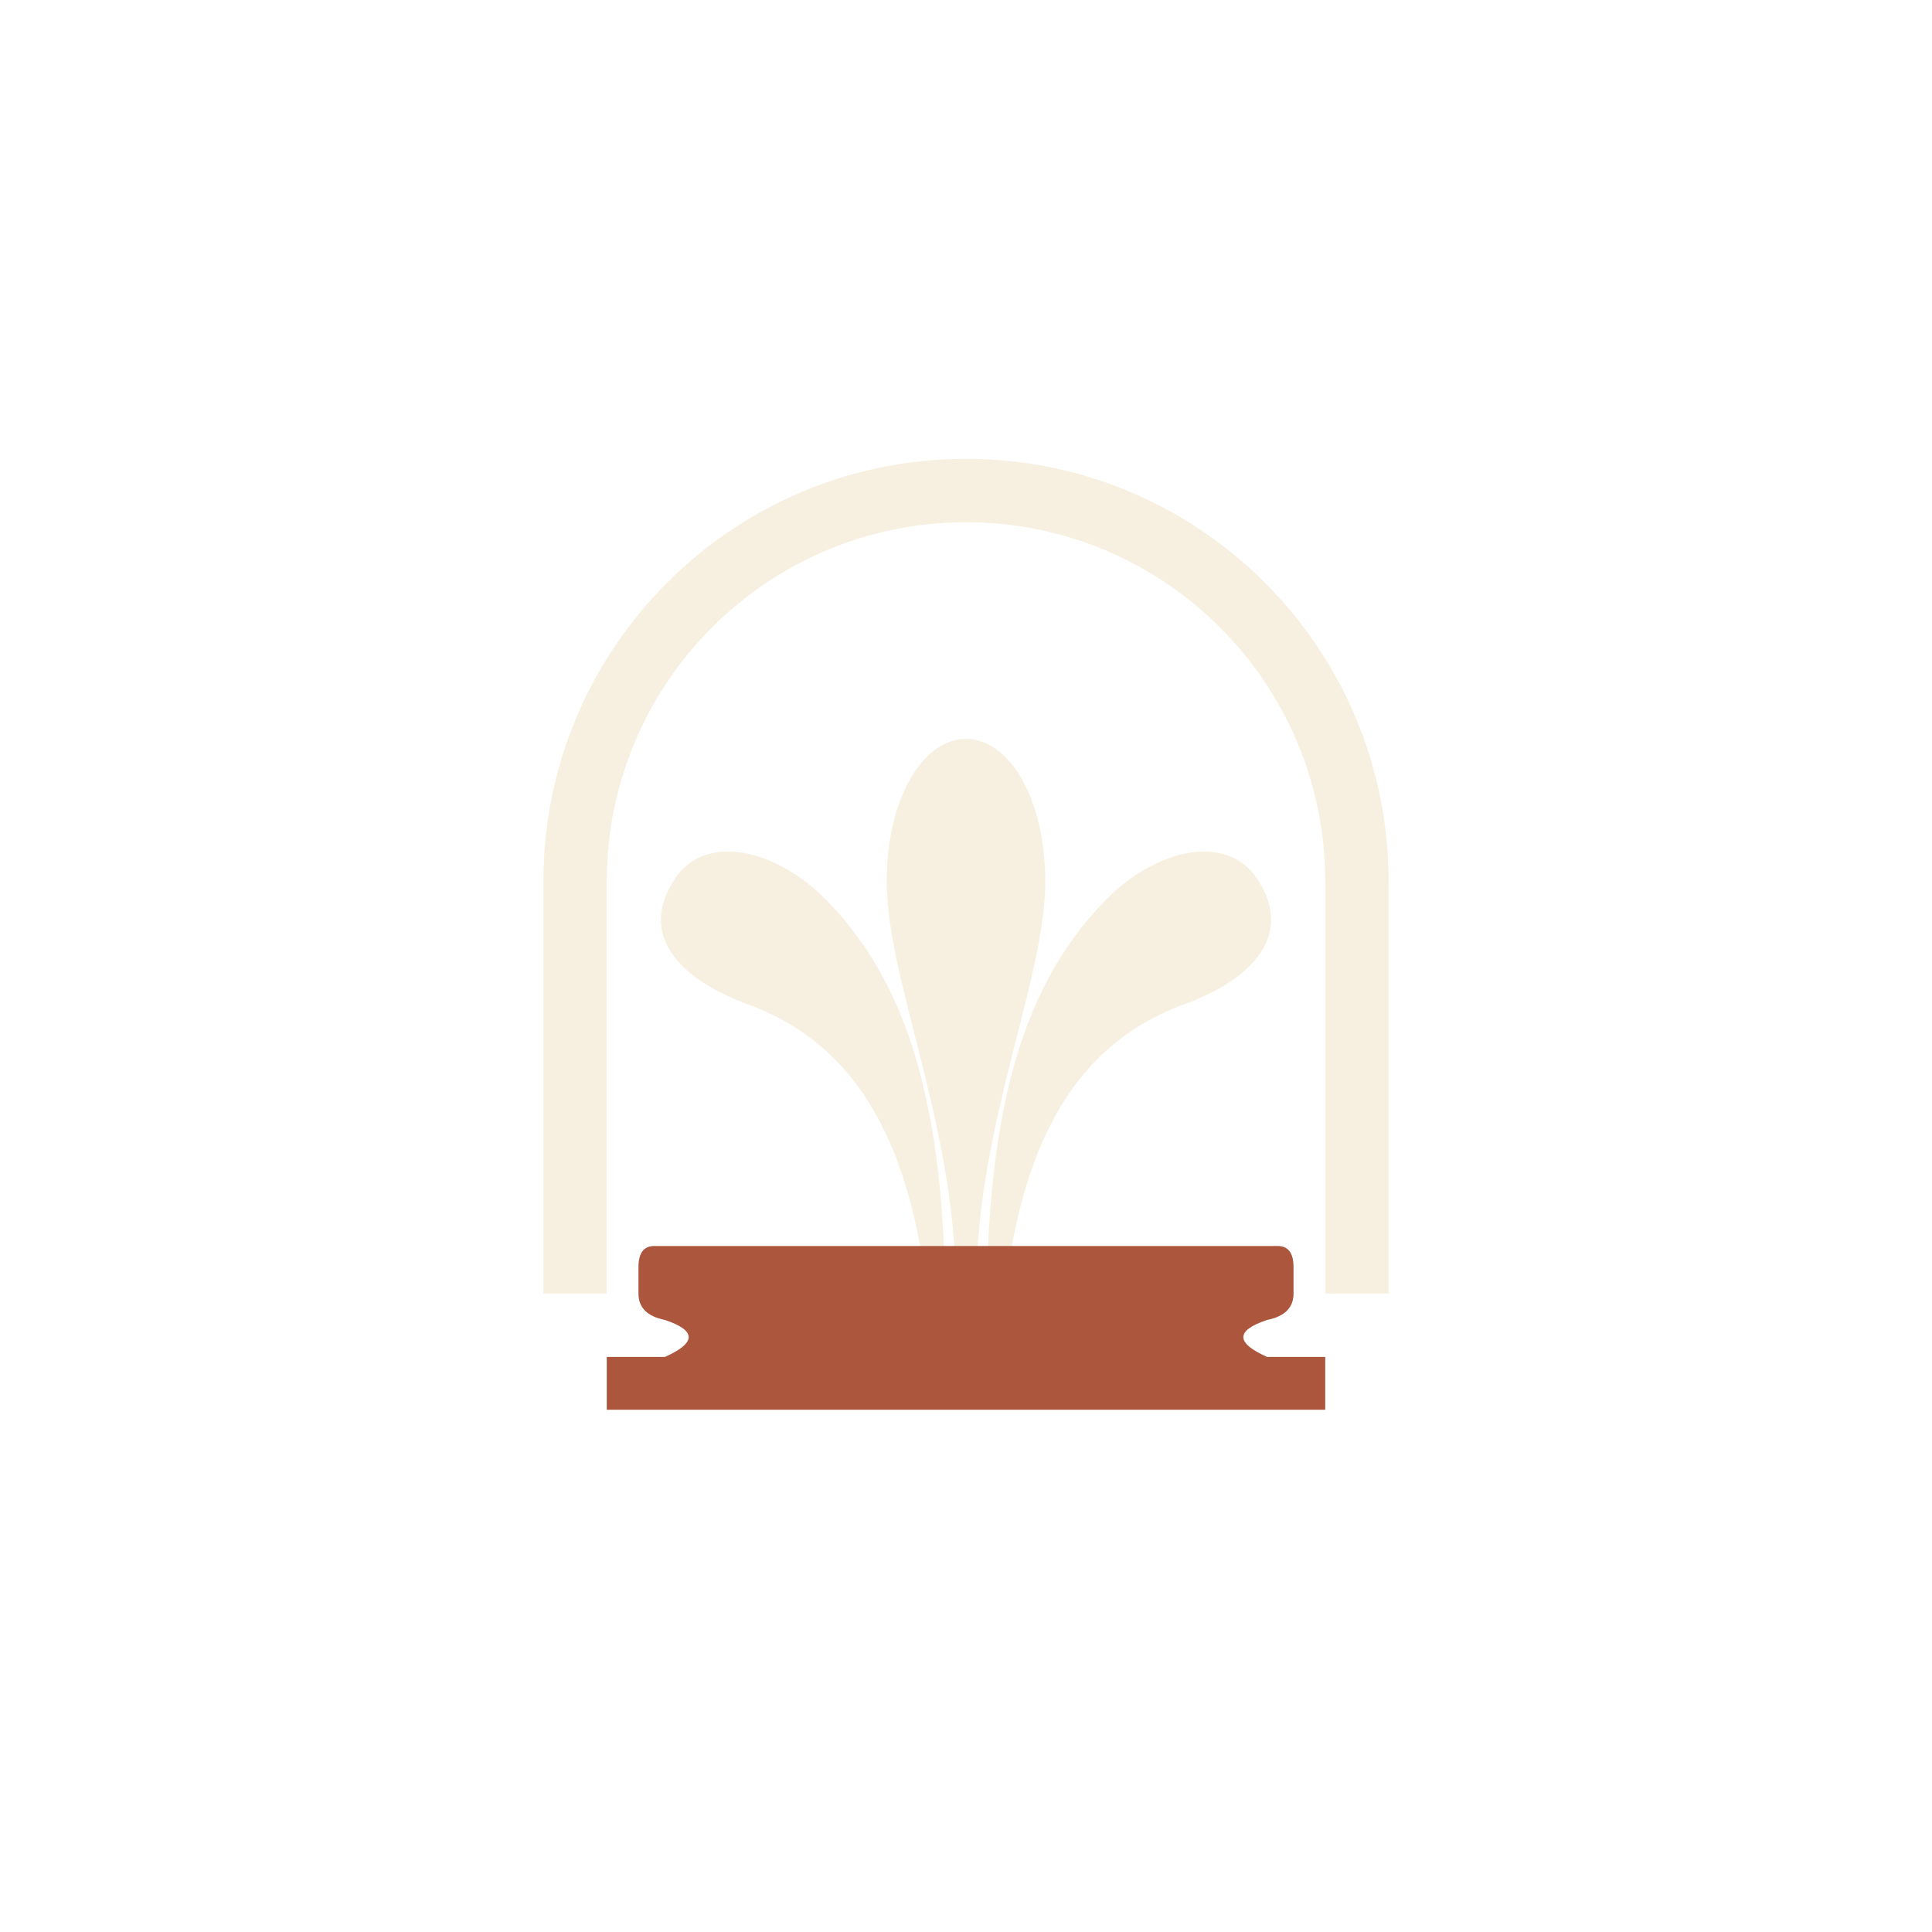
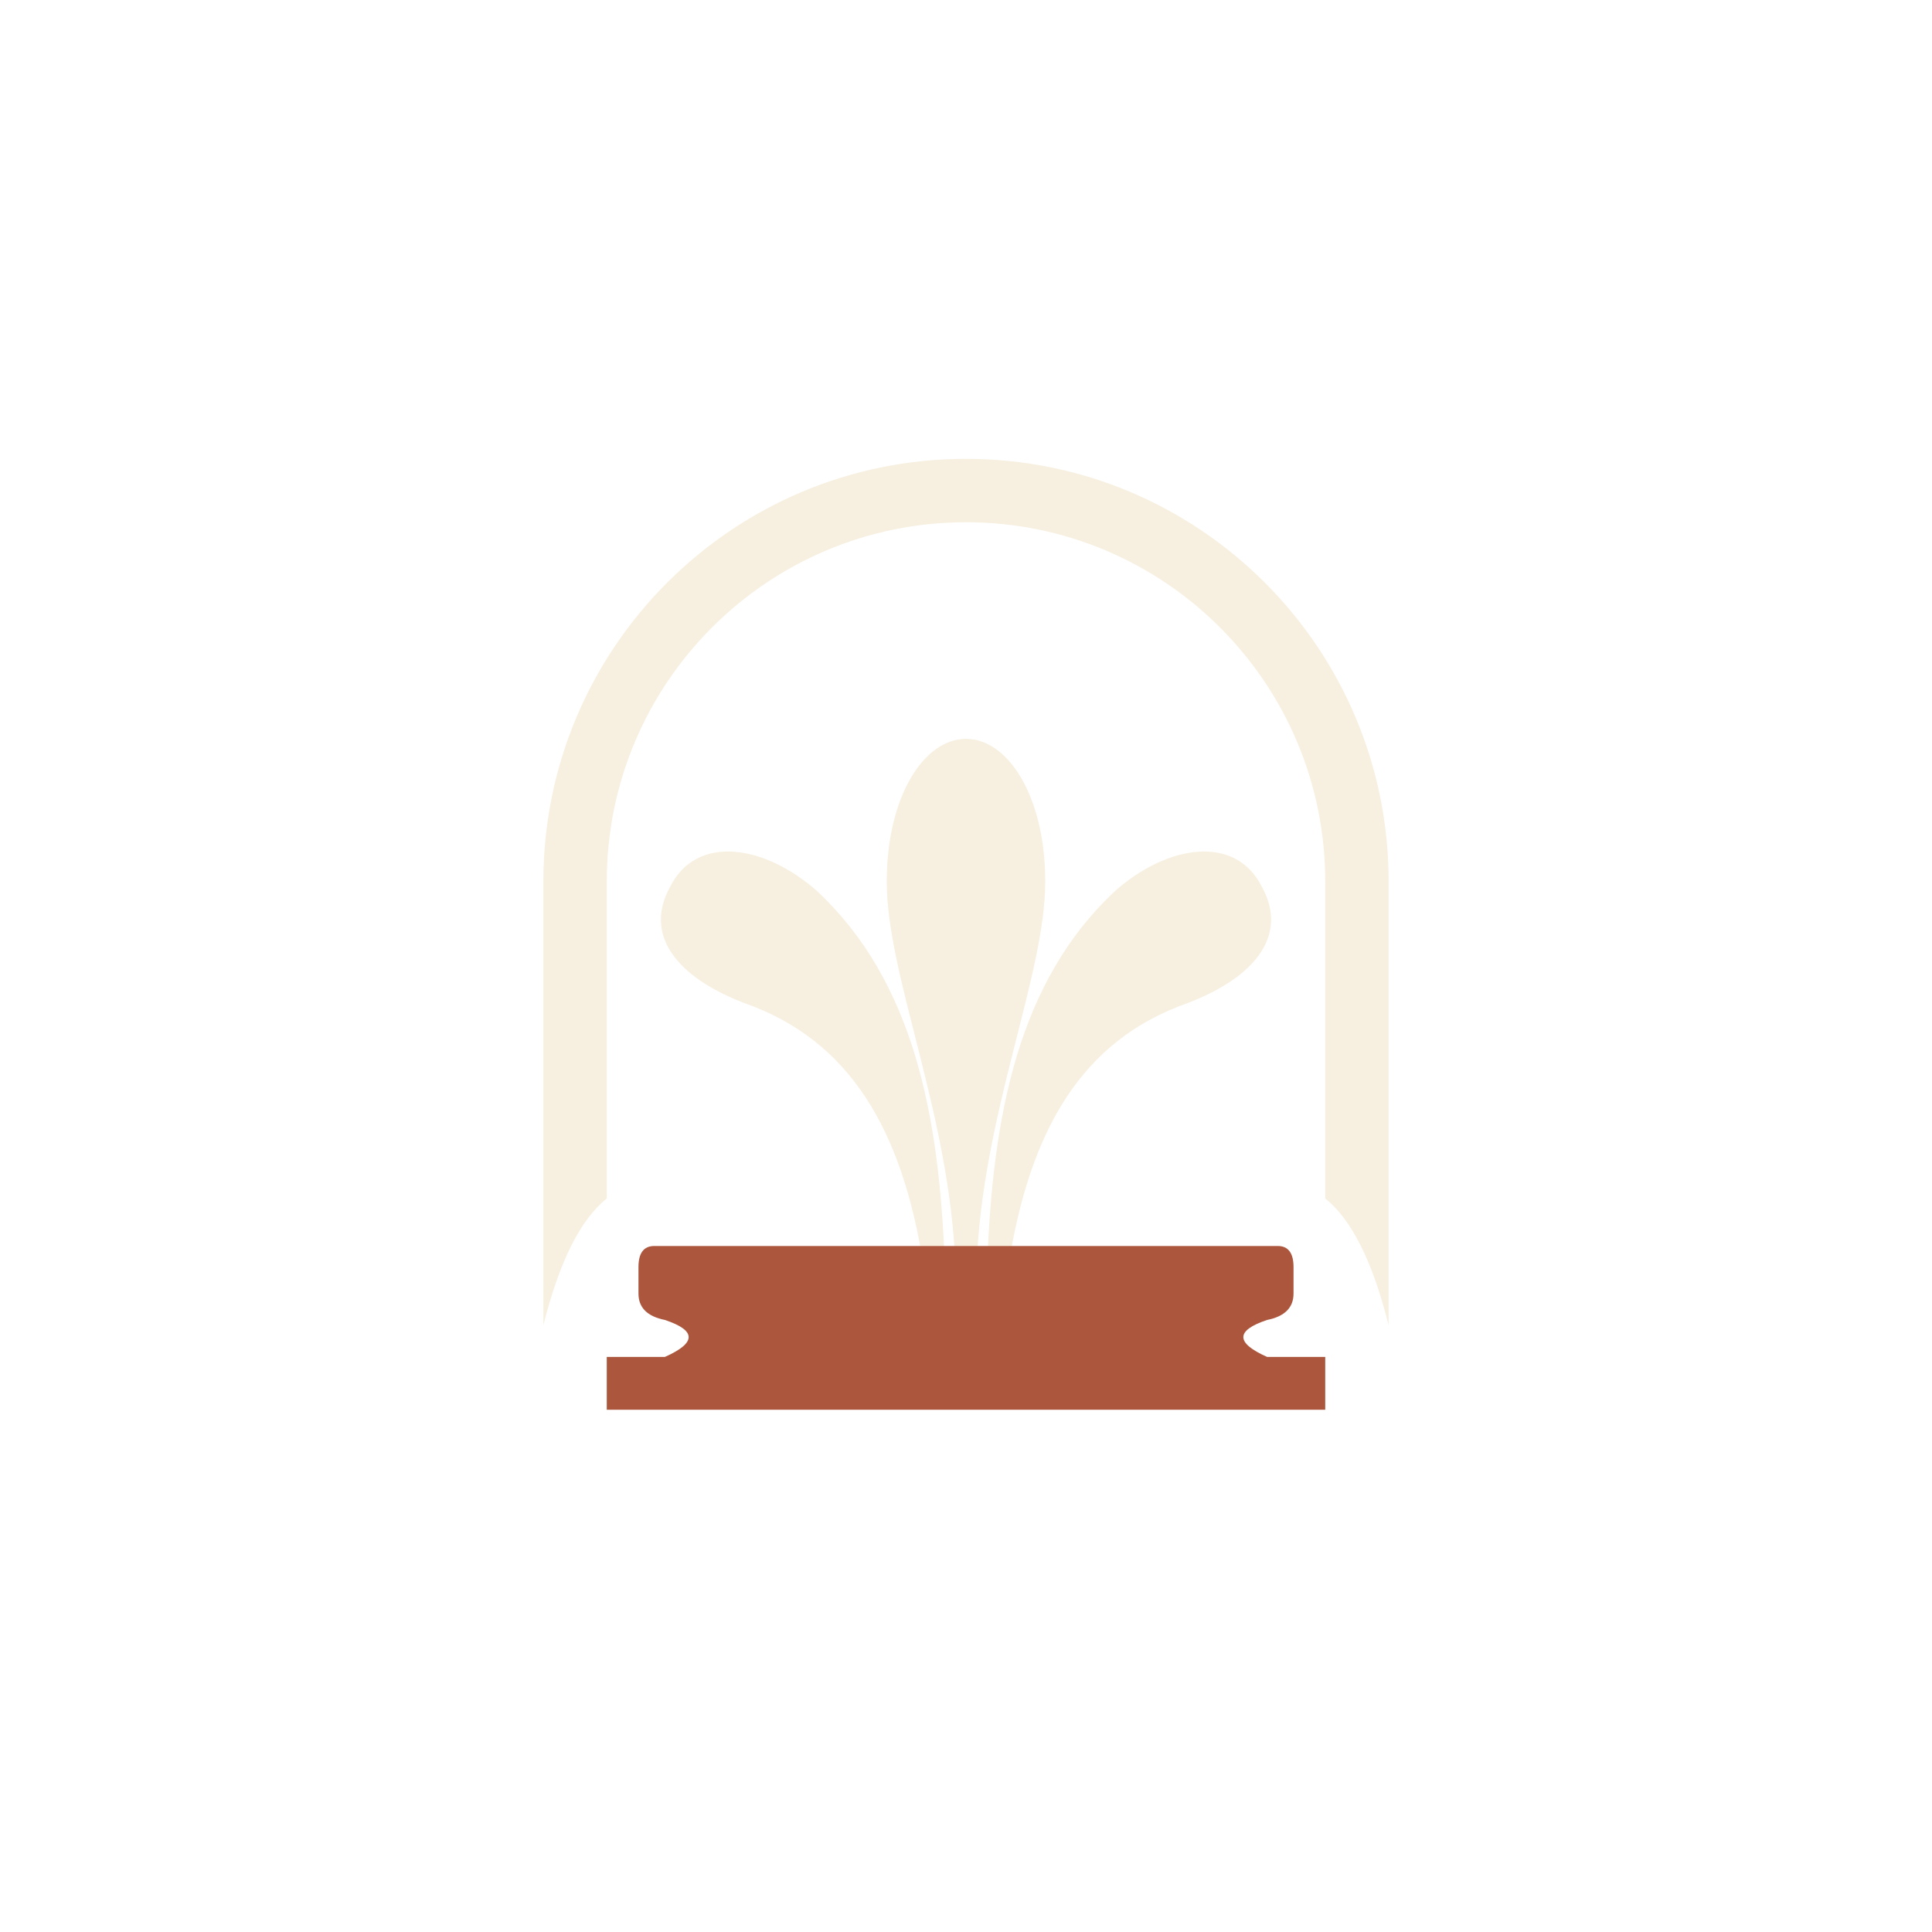
<svg xmlns="http://www.w3.org/2000/svg" viewBox="0 0 256 256" role="img" aria-label="Fontes Wellspring">
  <g transform="translate(38.4 38.4) scale(.7)">
-     <path fill="#F7F0E0" d="M48 190V112a80 80 0 0 1 160 0v78h-12v-78a68 68 0 0 0-136 0v78Z" />
+     <path fill="#F7F0E0" d="M48 196V112a80 80 0 0 1 160 0v84c-3-12-7-20-12-24v-60a68 68 0 0 0-136 0v60c-5 4-9 12-12 24Z" />
    <path fill="#F7F0E0" d="M126 185c-1-29-13-55-13-73 0-16 7-27 15-27s15 11 15 27c0 18-12 44-13 73Z" />
    <path fill="#F7F0E0" d="M120 185c-4-26-14-43-34-50-13-5-19-13-14-22 5-10 18-8 28 1 18 17 23 42 24 71Z" />
    <path fill="#F7F0E0" transform="translate(256 0) scale(-1 1)" d="M120 185c-4-26-14-43-34-50-13-5-19-13-14-22 5-10 18-8 28 1 18 17 23 42 24 71Z" />
    <path fill="#AC563D" d="M69 181h118q3 0 3 4v5q0 4-5 5-9 3 0 7h11v10H60v-10h11q9-4 0-7-5-1-5-5v-5q0-4 3-4Z" />
  </g>
</svg>
